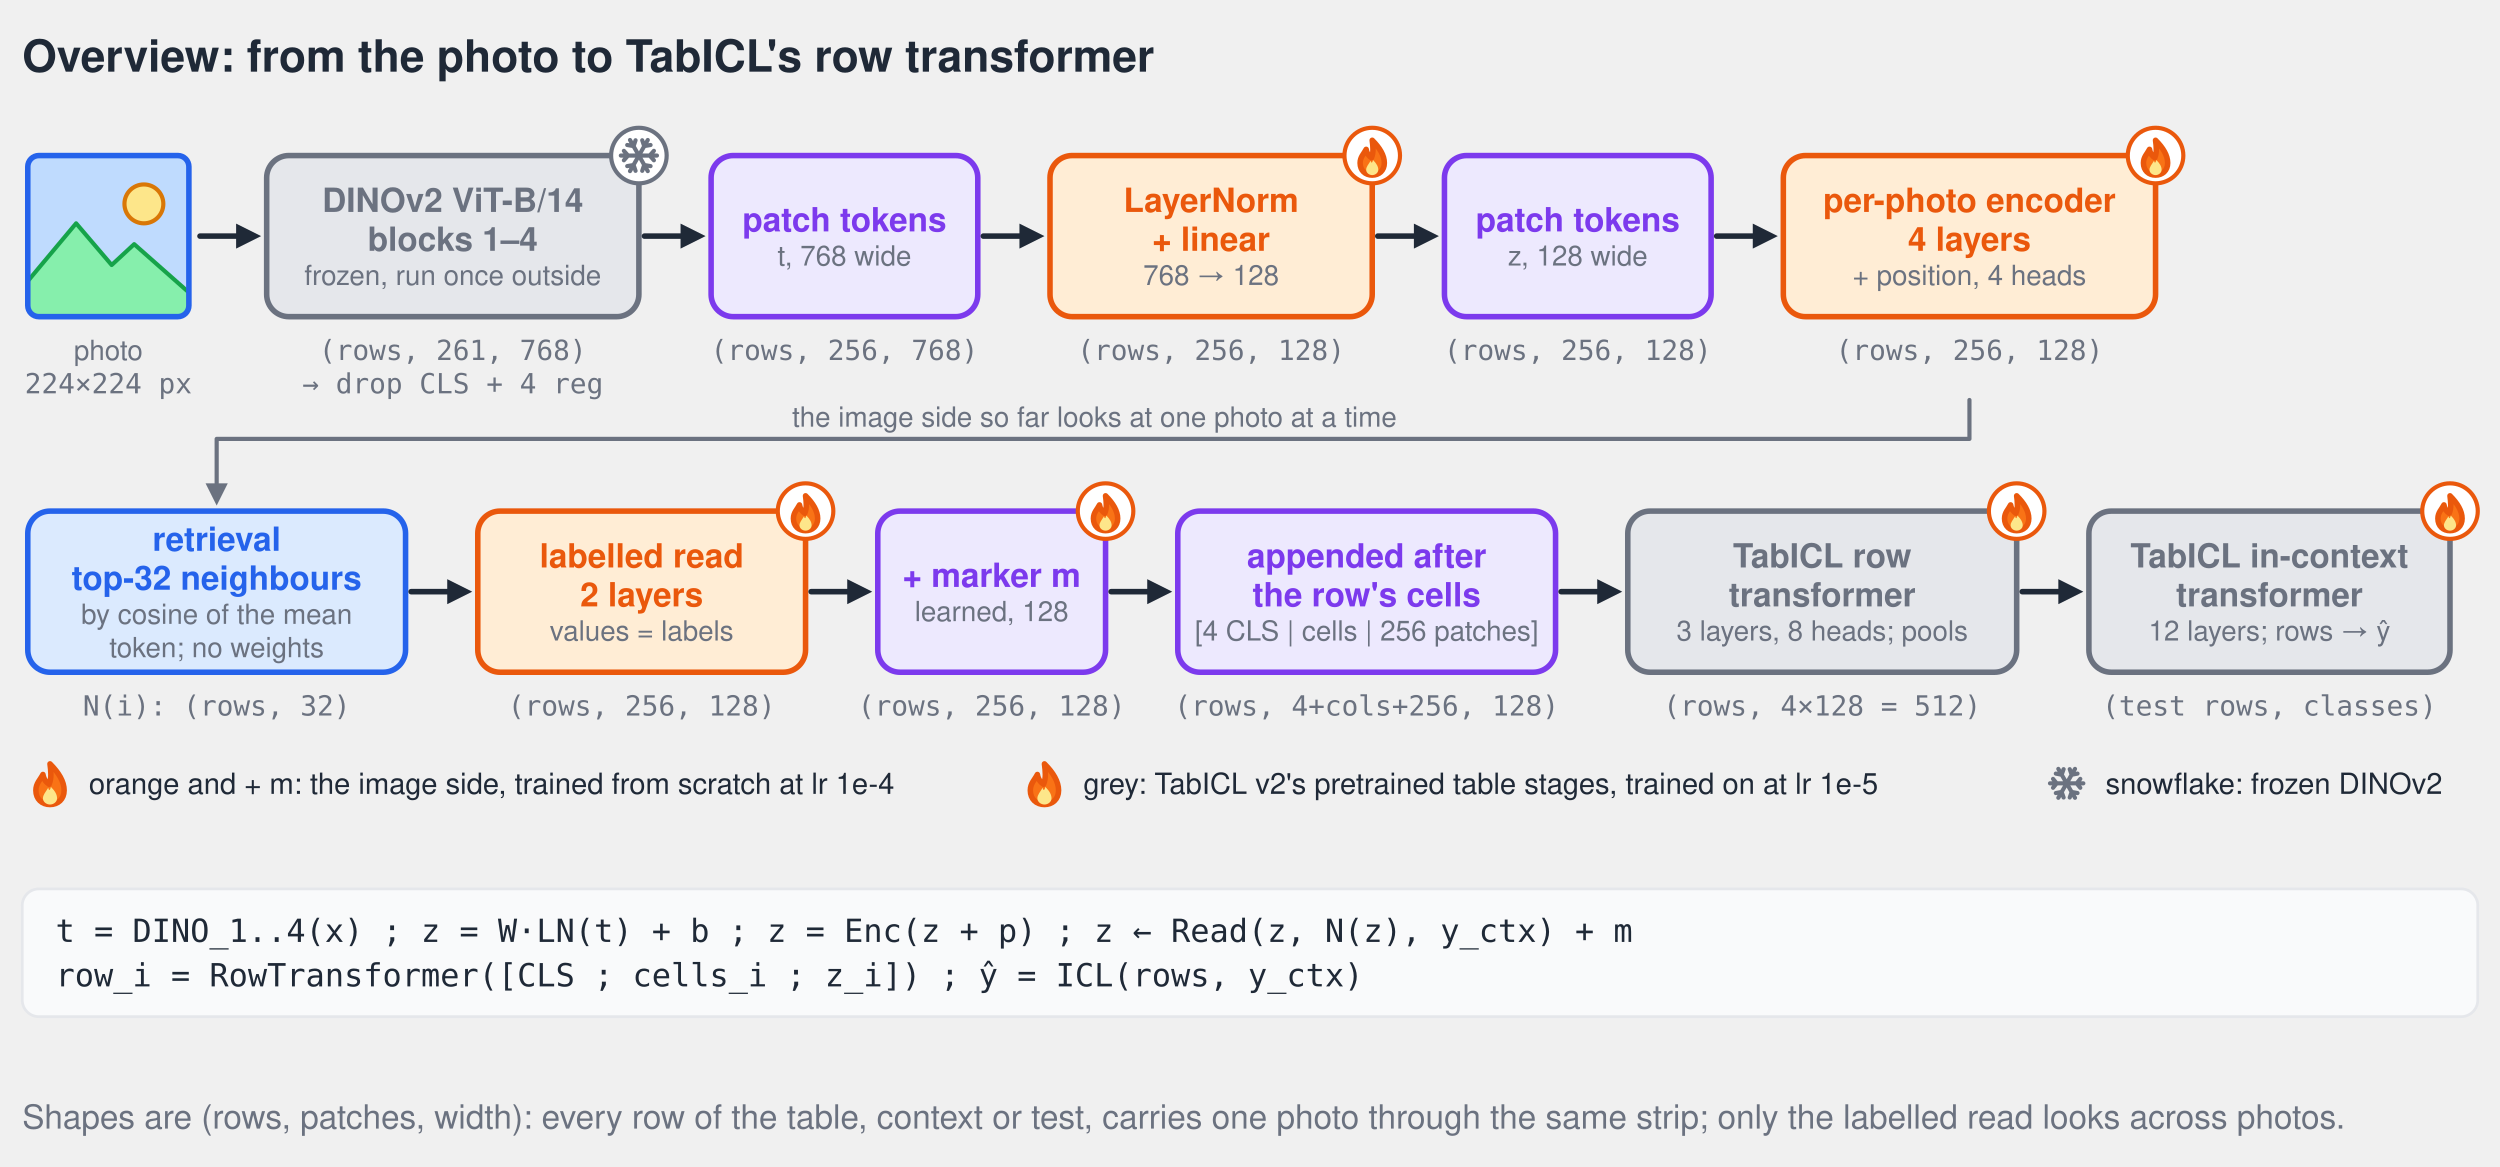
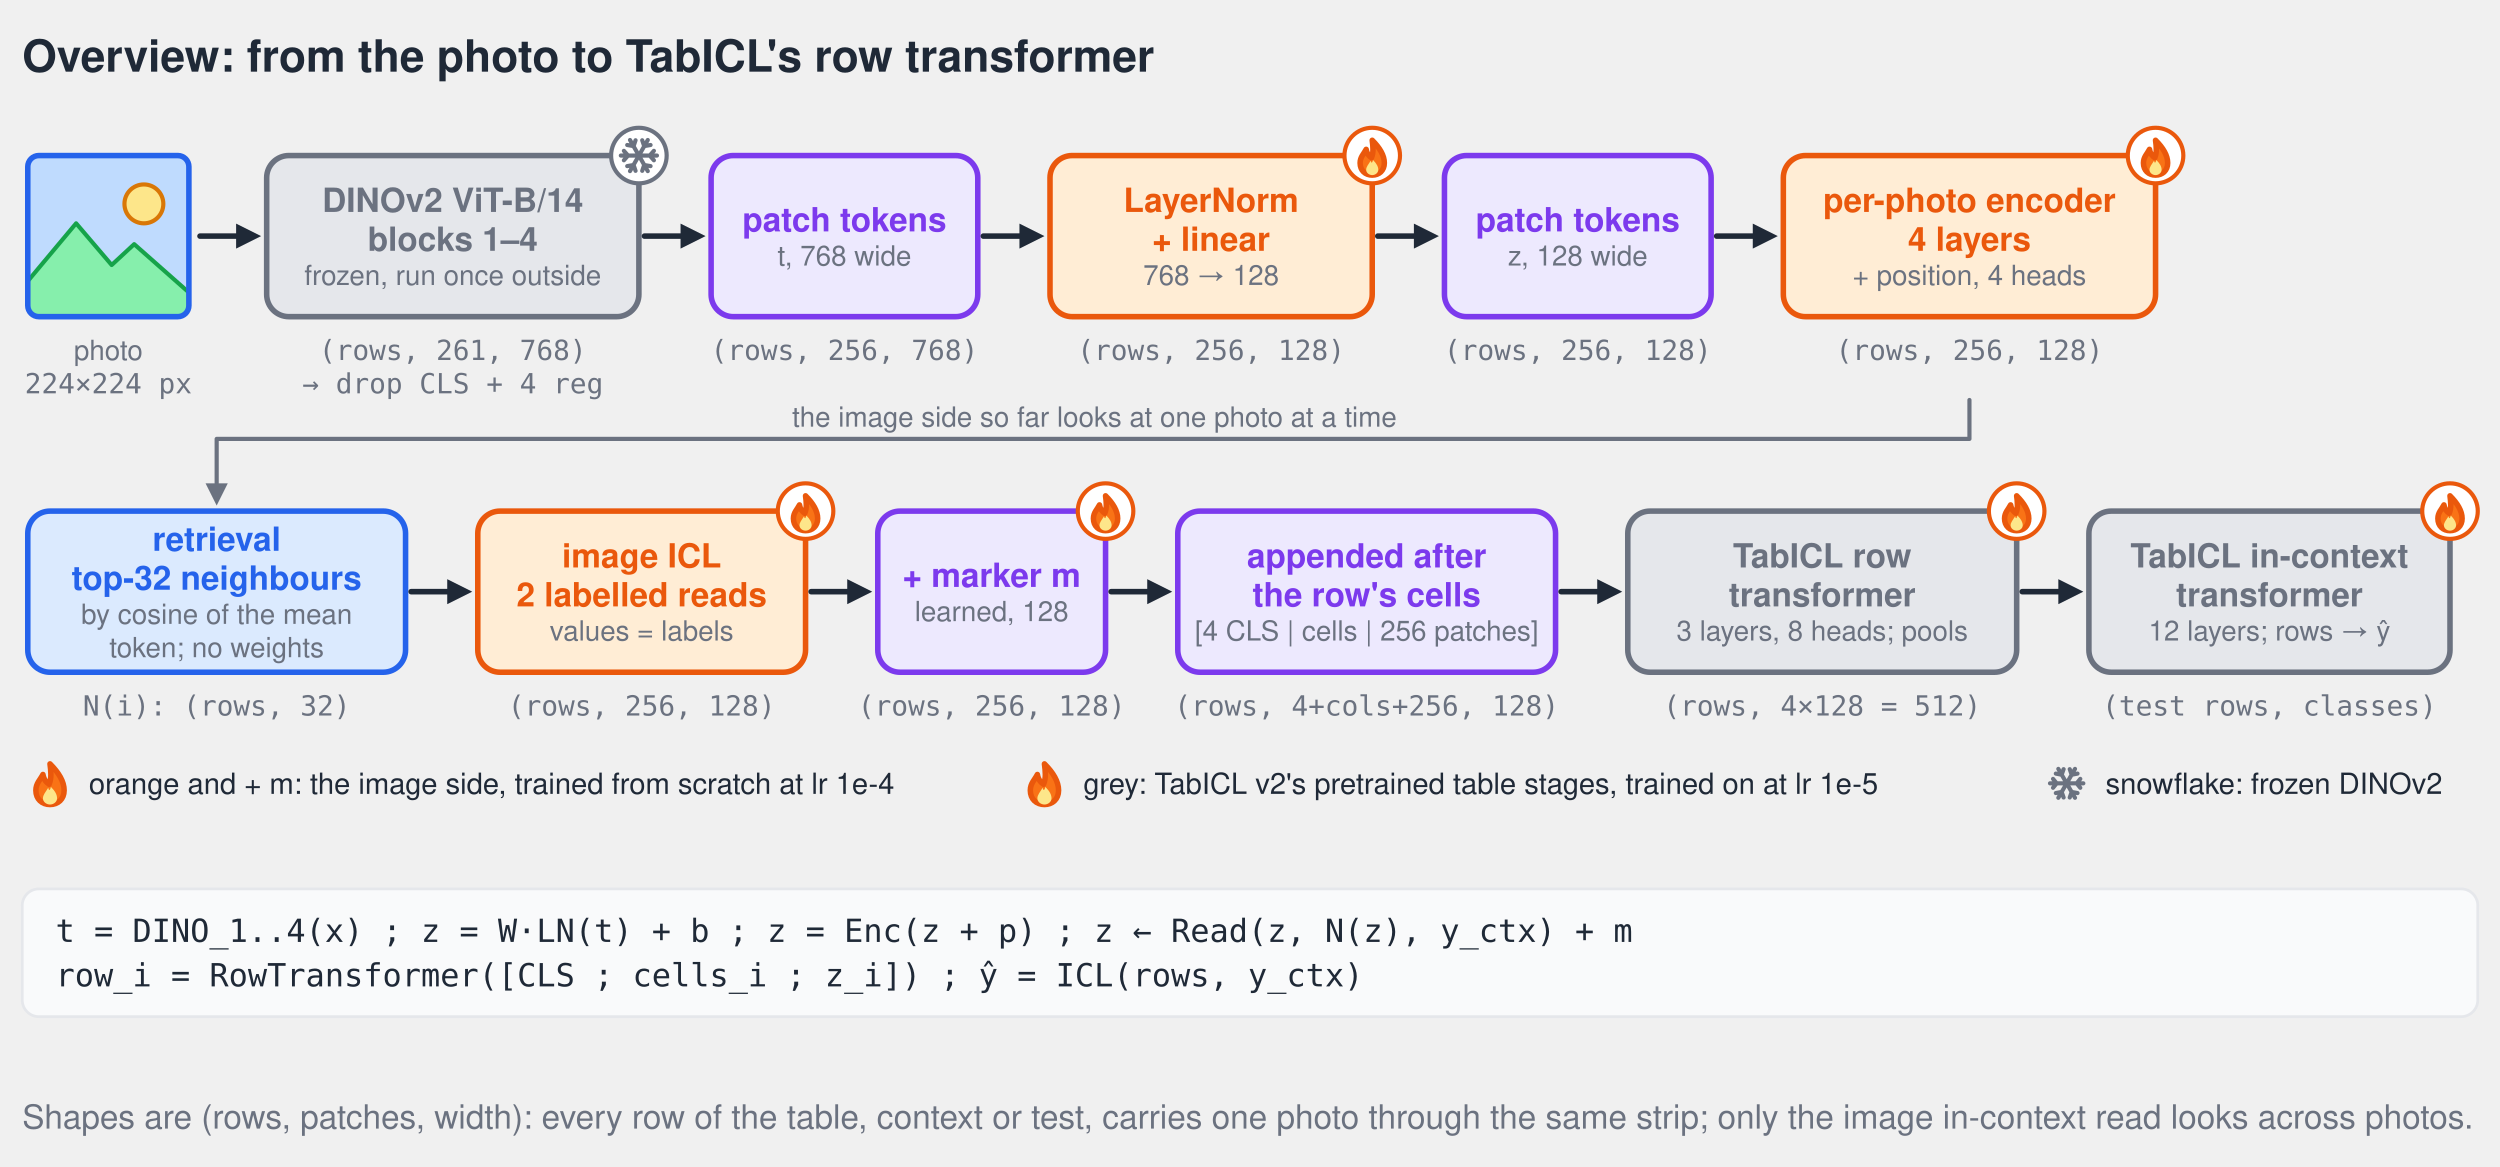
<svg xmlns="http://www.w3.org/2000/svg" viewBox="0 0 900 420" width="900" height="420" font-family="Helvetica, Arial, sans-serif" font-size="13" fill="#1F2937" stroke-linecap="round" stroke-linejoin="round">
  <g transform="translate(8 8)">
    <text x="0.0" y="17.8" font-size="16" fill="#1F2937" text-anchor="start" font-weight="bold">Overview: from the photo to TabICL's row transformer</text>
    <clipPath id="co2x48x58x58">
      <rect x="2.0" y="48.0" width="58.0" height="58.0" rx="4" />
    </clipPath>
    <g clip-path="url(#co2x48x58x58)">
      <rect x="2.0" y="48.0" width="58.0" height="58.0" fill="#BFDBFE" />
      <circle cx="43.8" cy="65.4" r="7.0" fill="#FDE68A" stroke="#D97706" stroke-width="1.5" />
      <path d="M2.0,93.2 L19.4,72.4 L32.2,87.4 L40.3,79.9 L60.0,97.3 L60.0,106.0 L2.0,106.0 Z" fill="#86EFAC" stroke="#16A34A" stroke-width="1.5" />
    </g>
    <rect x="2.0" y="48.0" width="58.0" height="58.0" rx="4" fill="none" stroke="#2563EB" stroke-width="2" />
    <text x="31.0" y="121.6" font-size="10" fill="#6B7280" text-anchor="middle">photo</text>
    <text x="31.0" y="133.6" font-size="10" fill="#6B7280" text-anchor="middle" font-family="Menlo, Consolas, 'DejaVu Sans Mono', monospace">224×224 px</text>
    <line x1="64.0" y1="77.0" x2="79.2" y2="77.0" stroke="#1F2937" stroke-width="2" />
    <polygon points="86.0,77.0 77.0,81.5 77.0,72.5" fill="#1F2937" stroke="none" />
    <rect x="88.0" y="48.0" width="134.0" height="58.0" rx="8" fill="#E5E7EB" stroke="#6B7280" stroke-width="2" />
    <text x="155.0" y="68.3" font-size="12" fill="#6B7280" text-anchor="middle" font-weight="bold">DINOv2 ViT-B/14</text>
    <text x="155.0" y="82.3" font-size="12" fill="#6B7280" text-anchor="middle" font-weight="bold">blocks 1–4</text>
    <text x="155.0" y="94.6" font-size="10" fill="#6B7280" text-anchor="middle">frozen, run once outside</text>
    <circle cx="222.0" cy="48.0" r="10" fill="#FFFFFF" stroke="#6B7280" stroke-width="1.5" />
    <path d="M222.0,48.0 L228.5,48.0 M225.9,48.0 L227.4,46.3 M225.9,48.0 L227.4,49.7 M222.0,48.0 L225.2,53.6 M223.9,51.4 L226.2,51.8 M223.9,51.4 L223.2,53.5 M222.0,48.0 L218.8,53.6 M220.1,51.4 L220.8,53.5 M220.1,51.4 L217.8,51.8 M222.0,48.0 L215.5,48.0 M218.1,48.0 L216.6,49.7 M218.1,48.0 L216.6,46.3 M222.0,48.0 L218.8,42.4 M220.1,44.6 L217.8,44.2 M220.1,44.6 L220.8,42.5 M222.0,48.0 L225.2,42.4 M223.9,44.6 L223.2,42.5 M223.9,44.6 L226.2,44.2" fill="none" stroke="#6B7280" stroke-width="1.5" />
    <text x="155.0" y="121.6" font-size="10" fill="#6B7280" text-anchor="middle" font-family="Menlo, Consolas, 'DejaVu Sans Mono', monospace">(rows, 261, 768)</text>
    <text x="155.0" y="133.6" font-size="10" fill="#6B7280" text-anchor="middle" font-family="Menlo, Consolas, 'DejaVu Sans Mono', monospace">→ drop CLS + 4 reg</text>
    <line x1="224.0" y1="77.0" x2="239.2" y2="77.0" stroke="#1F2937" stroke-width="2" />
    <polygon points="246.0,77.0 237.0,81.5 237.0,72.5" fill="#1F2937" stroke="none" />
    <rect x="248.0" y="48.0" width="96.0" height="58.0" rx="8" fill="#EDE9FE" stroke="#7C3AED" stroke-width="2" />
    <text x="296.0" y="75.3" font-size="12" fill="#7C3AED" text-anchor="middle" font-weight="bold">patch tokens</text>
    <text x="296.0" y="87.6" font-size="10" fill="#6B7280" text-anchor="middle">t, 768 wide</text>
    <text x="296.0" y="121.6" font-size="10" fill="#6B7280" text-anchor="middle" font-family="Menlo, Consolas, 'DejaVu Sans Mono', monospace">(rows, 256, 768)</text>
    <line x1="346.0" y1="77.0" x2="361.2" y2="77.0" stroke="#1F2937" stroke-width="2" />
    <polygon points="368.0,77.0 359.0,81.5 359.0,72.5" fill="#1F2937" stroke="none" />
    <rect x="370.0" y="48.0" width="116.0" height="58.0" rx="8" fill="#FFEDD5" stroke="#EA580C" stroke-width="2" />
    <text x="428.0" y="68.3" font-size="12" fill="#EA580C" text-anchor="middle" font-weight="bold">LayerNorm</text>
    <text x="428.0" y="82.3" font-size="12" fill="#EA580C" text-anchor="middle" font-weight="bold">+ linear</text>
    <text x="428.0" y="94.6" font-size="10" fill="#6B7280" text-anchor="middle">768 → 128</text>
    <circle cx="486.0" cy="48.0" r="10" fill="#FFFFFF" stroke="#EA580C" stroke-width="1.5" />
    <path transform="translate(486.0 48.5) scale(0.545)" d="M0,-11 C5,-6 8,-1 8,4 C8,9 4.5,12 0,12 C-4.5,12 -8,9 -8,4 C-8,0 -5.5,-2 -4,-5 C-3.5,-2 -2,-0.5 -0.5,0.5 C1,-3 0.5,-7 0,-11 Z" fill="#F97316" stroke="#EA580C" stroke-width="3.67" />
    <path transform="translate(486.0 48.5) scale(0.545)" d="M0.5,2 C3,4.5 4,6.5 4,8.5 C4,10.5 2,12 0,12 C-2,12 -4,10.5 -4,8.5 C-4,6.5 -2.5,5 -1,2.5 C-0.8,4 0,4.5 0.5,2 Z" fill="#FDE68A" stroke="none" />
    <text x="428.0" y="121.6" font-size="10" fill="#6B7280" text-anchor="middle" font-family="Menlo, Consolas, 'DejaVu Sans Mono', monospace">(rows, 256, 128)</text>
    <line x1="488.0" y1="77.0" x2="503.2" y2="77.0" stroke="#1F2937" stroke-width="2" />
    <polygon points="510.0,77.0 501.0,81.5 501.0,72.5" fill="#1F2937" stroke="none" />
    <rect x="512.0" y="48.0" width="96.0" height="58.0" rx="8" fill="#EDE9FE" stroke="#7C3AED" stroke-width="2" />
    <text x="560.0" y="75.3" font-size="12" fill="#7C3AED" text-anchor="middle" font-weight="bold">patch tokens</text>
    <text x="560.0" y="87.6" font-size="10" fill="#6B7280" text-anchor="middle">z, 128 wide</text>
    <text x="560.0" y="121.6" font-size="10" fill="#6B7280" text-anchor="middle" font-family="Menlo, Consolas, 'DejaVu Sans Mono', monospace">(rows, 256, 128)</text>
    <line x1="610.0" y1="77.0" x2="625.2" y2="77.0" stroke="#1F2937" stroke-width="2" />
    <polygon points="632.0,77.0 623.0,81.5 623.0,72.5" fill="#1F2937" stroke="none" />
    <rect x="634.0" y="48.0" width="134.0" height="58.0" rx="8" fill="#FFEDD5" stroke="#EA580C" stroke-width="2" />
    <text x="701.0" y="68.3" font-size="12" fill="#EA580C" text-anchor="middle" font-weight="bold">per-photo encoder</text>
    <text x="701.0" y="82.3" font-size="12" fill="#EA580C" text-anchor="middle" font-weight="bold">4 layers</text>
    <text x="701.0" y="94.6" font-size="10" fill="#6B7280" text-anchor="middle">+ position, 4 heads</text>
    <circle cx="768.0" cy="48.0" r="10" fill="#FFFFFF" stroke="#EA580C" stroke-width="1.5" />
    <path transform="translate(768.0 48.5) scale(0.545)" d="M0,-11 C5,-6 8,-1 8,4 C8,9 4.5,12 0,12 C-4.5,12 -8,9 -8,4 C-8,0 -5.5,-2 -4,-5 C-3.5,-2 -2,-0.5 -0.5,0.5 C1,-3 0.5,-7 0,-11 Z" fill="#F97316" stroke="#EA580C" stroke-width="3.67" />
    <path transform="translate(768.0 48.5) scale(0.545)" d="M0.5,2 C3,4.5 4,6.5 4,8.5 C4,10.5 2,12 0,12 C-2,12 -4,10.5 -4,8.5 C-4,6.5 -2.5,5 -1,2.5 C-0.8,4 0,4.5 0.5,2 Z" fill="#FDE68A" stroke="none" />
    <text x="701.0" y="121.6" font-size="10" fill="#6B7280" text-anchor="middle" font-family="Menlo, Consolas, 'DejaVu Sans Mono', monospace">(rows, 256, 128)</text>
    <path d="M701,136 V150 H70 V166" fill="none" stroke="#6B7280" stroke-width="1.5" />
    <polygon points="70.0,174.0 66.0,166.0 74.0,166.0" fill="#6B7280" stroke="none" />
    <text x="386.0" y="145.6" font-size="10" fill="#6B7280" text-anchor="middle">the image side so far looks at one photo at a time</text>
    <rect x="2.0" y="176.0" width="136.0" height="58.0" rx="8" fill="#DBEAFE" stroke="#2563EB" stroke-width="2" />
    <text x="70.0" y="190.3" font-size="12" fill="#2563EB" text-anchor="middle" font-weight="bold">retrieval</text>
    <text x="70.0" y="204.3" font-size="12" fill="#2563EB" text-anchor="middle" font-weight="bold">top-32 neighbours</text>
    <text x="70.0" y="216.6" font-size="10" fill="#6B7280" text-anchor="middle">by cosine of the mean</text>
    <text x="70.0" y="228.6" font-size="10" fill="#6B7280" text-anchor="middle">token; no weights</text>
    <text x="70.0" y="249.6" font-size="10" fill="#6B7280" text-anchor="middle" font-family="Menlo, Consolas, 'DejaVu Sans Mono', monospace">N(i): (rows, 32)</text>
    <line x1="140.0" y1="205.0" x2="155.2" y2="205.0" stroke="#1F2937" stroke-width="2" />
    <polygon points="162.0,205.0 153.0,209.5 153.0,200.5" fill="#1F2937" stroke="none" />
    <rect x="164.0" y="176.0" width="118.0" height="58.0" rx="8" fill="#FFEDD5" stroke="#EA580C" stroke-width="2" />
-     <text x="223.0" y="196.3" font-size="12" fill="#EA580C" text-anchor="middle" font-weight="bold">labelled read</text>
-     <text x="223.0" y="210.3" font-size="12" fill="#EA580C" text-anchor="middle" font-weight="bold">2 layers</text>
+     <text x="223.0" y="196.3" font-size="12" fill="#EA580C" text-anchor="middle" font-weight="bold">image ICL</text>
+     <text x="223.0" y="210.3" font-size="12" fill="#EA580C" text-anchor="middle" font-weight="bold">2 labelled reads</text>
    <text x="223.0" y="222.6" font-size="10" fill="#6B7280" text-anchor="middle">values = labels</text>
    <circle cx="282.0" cy="176.0" r="10" fill="#FFFFFF" stroke="#EA580C" stroke-width="1.5" />
    <path transform="translate(282.0 176.5) scale(0.545)" d="M0,-11 C5,-6 8,-1 8,4 C8,9 4.5,12 0,12 C-4.5,12 -8,9 -8,4 C-8,0 -5.5,-2 -4,-5 C-3.5,-2 -2,-0.5 -0.5,0.5 C1,-3 0.5,-7 0,-11 Z" fill="#F97316" stroke="#EA580C" stroke-width="3.67" />
    <path transform="translate(282.0 176.5) scale(0.545)" d="M0.5,2 C3,4.5 4,6.5 4,8.5 C4,10.5 2,12 0,12 C-2,12 -4,10.5 -4,8.5 C-4,6.5 -2.5,5 -1,2.5 C-0.8,4 0,4.5 0.5,2 Z" fill="#FDE68A" stroke="none" />
    <text x="223.0" y="249.6" font-size="10" fill="#6B7280" text-anchor="middle" font-family="Menlo, Consolas, 'DejaVu Sans Mono', monospace">(rows, 256, 128)</text>
    <line x1="284.0" y1="205.0" x2="299.2" y2="205.0" stroke="#1F2937" stroke-width="2" />
    <polygon points="306.0,205.0 297.0,209.5 297.0,200.5" fill="#1F2937" stroke="none" />
    <rect x="308.0" y="176.0" width="82.0" height="58.0" rx="8" fill="#EDE9FE" stroke="#7C3AED" stroke-width="2" />
    <text x="349.0" y="203.3" font-size="12" fill="#7C3AED" text-anchor="middle" font-weight="bold">+ marker m</text>
    <text x="349.0" y="215.6" font-size="10" fill="#6B7280" text-anchor="middle">learned, 128</text>
    <circle cx="390.0" cy="176.0" r="10" fill="#FFFFFF" stroke="#EA580C" stroke-width="1.5" />
    <path transform="translate(390.0 176.5) scale(0.545)" d="M0,-11 C5,-6 8,-1 8,4 C8,9 4.5,12 0,12 C-4.5,12 -8,9 -8,4 C-8,0 -5.5,-2 -4,-5 C-3.5,-2 -2,-0.5 -0.5,0.5 C1,-3 0.5,-7 0,-11 Z" fill="#F97316" stroke="#EA580C" stroke-width="3.67" />
    <path transform="translate(390.0 176.5) scale(0.545)" d="M0.5,2 C3,4.5 4,6.5 4,8.5 C4,10.5 2,12 0,12 C-2,12 -4,10.5 -4,8.5 C-4,6.5 -2.5,5 -1,2.5 C-0.8,4 0,4.5 0.5,2 Z" fill="#FDE68A" stroke="none" />
    <text x="349.0" y="249.6" font-size="10" fill="#6B7280" text-anchor="middle" font-family="Menlo, Consolas, 'DejaVu Sans Mono', monospace">(rows, 256, 128)</text>
    <line x1="392.0" y1="205.0" x2="407.2" y2="205.0" stroke="#1F2937" stroke-width="2" />
    <polygon points="414.0,205.0 405.0,209.5 405.0,200.5" fill="#1F2937" stroke="none" />
    <rect x="416.0" y="176.0" width="136.0" height="58.0" rx="8" fill="#EDE9FE" stroke="#7C3AED" stroke-width="2" />
    <text x="484.0" y="196.3" font-size="12" fill="#7C3AED" text-anchor="middle" font-weight="bold">appended after</text>
    <text x="484.0" y="210.3" font-size="12" fill="#7C3AED" text-anchor="middle" font-weight="bold">the row's cells</text>
    <text x="484.0" y="222.6" font-size="10" fill="#6B7280" text-anchor="middle">[4 CLS | cells | 256 patches]</text>
    <text x="484.0" y="249.6" font-size="10" fill="#6B7280" text-anchor="middle" font-family="Menlo, Consolas, 'DejaVu Sans Mono', monospace">(rows, 4+cols+256, 128)</text>
    <line x1="554.0" y1="205.0" x2="569.2" y2="205.0" stroke="#1F2937" stroke-width="2" />
    <polygon points="576.0,205.0 567.0,209.5 567.0,200.5" fill="#1F2937" stroke="none" />
    <rect x="578.0" y="176.0" width="140.0" height="58.0" rx="8" fill="#E5E7EB" stroke="#6B7280" stroke-width="2" />
    <text x="648.0" y="196.3" font-size="12" fill="#6B7280" text-anchor="middle" font-weight="bold">TabICL row</text>
    <text x="648.0" y="210.3" font-size="12" fill="#6B7280" text-anchor="middle" font-weight="bold">transformer</text>
    <text x="648.0" y="222.6" font-size="10" fill="#6B7280" text-anchor="middle">3 layers, 8 heads; pools</text>
    <circle cx="718.0" cy="176.0" r="10" fill="#FFFFFF" stroke="#EA580C" stroke-width="1.5" />
    <path transform="translate(718.0 176.5) scale(0.545)" d="M0,-11 C5,-6 8,-1 8,4 C8,9 4.5,12 0,12 C-4.5,12 -8,9 -8,4 C-8,0 -5.5,-2 -4,-5 C-3.5,-2 -2,-0.5 -0.5,0.5 C1,-3 0.5,-7 0,-11 Z" fill="#F97316" stroke="#EA580C" stroke-width="3.67" />
    <path transform="translate(718.0 176.5) scale(0.545)" d="M0.5,2 C3,4.5 4,6.5 4,8.5 C4,10.5 2,12 0,12 C-2,12 -4,10.5 -4,8.5 C-4,6.5 -2.5,5 -1,2.5 C-0.8,4 0,4.5 0.5,2 Z" fill="#FDE68A" stroke="none" />
    <text x="648.0" y="249.6" font-size="10" fill="#6B7280" text-anchor="middle" font-family="Menlo, Consolas, 'DejaVu Sans Mono', monospace">(rows, 4×128 = 512)</text>
    <line x1="720.0" y1="205.0" x2="735.2" y2="205.0" stroke="#1F2937" stroke-width="2" />
    <polygon points="742.0,205.0 733.0,209.5 733.0,200.5" fill="#1F2937" stroke="none" />
    <rect x="744.0" y="176.0" width="130.0" height="58.0" rx="8" fill="#E5E7EB" stroke="#6B7280" stroke-width="2" />
    <text x="809.0" y="196.3" font-size="12" fill="#6B7280" text-anchor="middle" font-weight="bold">TabICL in-context</text>
    <text x="809.0" y="210.3" font-size="12" fill="#6B7280" text-anchor="middle" font-weight="bold">transformer</text>
    <text x="809.0" y="222.6" font-size="10" fill="#6B7280" text-anchor="middle">12 layers; rows → ŷ</text>
    <circle cx="874.0" cy="176.0" r="10" fill="#FFFFFF" stroke="#EA580C" stroke-width="1.5" />
    <path transform="translate(874.0 176.5) scale(0.545)" d="M0,-11 C5,-6 8,-1 8,4 C8,9 4.5,12 0,12 C-4.5,12 -8,9 -8,4 C-8,0 -5.5,-2 -4,-5 C-3.5,-2 -2,-0.5 -0.5,0.5 C1,-3 0.5,-7 0,-11 Z" fill="#F97316" stroke="#EA580C" stroke-width="3.67" />
    <path transform="translate(874.0 176.5) scale(0.545)" d="M0.5,2 C3,4.5 4,6.5 4,8.5 C4,10.5 2,12 0,12 C-2,12 -4,10.5 -4,8.5 C-4,6.5 -2.5,5 -1,2.5 C-0.8,4 0,4.5 0.5,2 Z" fill="#FDE68A" stroke="none" />
    <text x="809.0" y="249.6" font-size="10" fill="#6B7280" text-anchor="middle" font-family="Menlo, Consolas, 'DejaVu Sans Mono', monospace">(test rows, classes)</text>
    <path transform="translate(10.0 274.0) scale(0.636)" d="M0,-11 C5,-6 8,-1 8,4 C8,9 4.5,12 0,12 C-4.5,12 -8,9 -8,4 C-8,0 -5.5,-2 -4,-5 C-3.5,-2 -2,-0.5 -0.5,0.5 C1,-3 0.5,-7 0,-11 Z" fill="#F97316" stroke="#EA580C" stroke-width="3.14" />
    <path transform="translate(10.0 274.0) scale(0.636)" d="M0.5,2 C3,4.5 4,6.5 4,8.5 C4,10.5 2,12 0,12 C-2,12 -4,10.5 -4,8.5 C-4,6.5 -2.5,5 -1,2.5 C-0.8,4 0,4.5 0.5,2 Z" fill="#FDE68A" stroke="none" />
    <text x="24.0" y="277.8" font-size="10.5" fill="#1F2937" text-anchor="start">orange and + m: the image side, trained from scratch at lr 1e-4</text>
    <path transform="translate(368.0 274.0) scale(0.636)" d="M0,-11 C5,-6 8,-1 8,4 C8,9 4.5,12 0,12 C-4.5,12 -8,9 -8,4 C-8,0 -5.5,-2 -4,-5 C-3.5,-2 -2,-0.5 -0.5,0.5 C1,-3 0.5,-7 0,-11 Z" fill="#F97316" stroke="#EA580C" stroke-width="3.14" />
    <path transform="translate(368.0 274.0) scale(0.636)" d="M0.5,2 C3,4.5 4,6.5 4,8.5 C4,10.5 2,12 0,12 C-2,12 -4,10.5 -4,8.5 C-4,6.5 -2.5,5 -1,2.5 C-0.8,4 0,4.5 0.5,2 Z" fill="#FDE68A" stroke="none" />
    <text x="382.0" y="277.8" font-size="10.5" fill="#1F2937" text-anchor="start">grey: TabICL v2's pretrained table stages, trained on at lr 1e-5</text>
    <path d="M736.0,274.0 L742.0,274.0 M739.6,274.0 L740.9,272.4 M739.6,274.0 L740.9,275.6 M736.0,274.0 L739.0,279.2 M737.8,277.1 L739.9,277.5 M737.8,277.1 L737.1,279.1 M736.0,274.0 L733.0,279.2 M734.2,277.1 L734.9,279.1 M734.2,277.1 L732.1,277.5 M736.0,274.0 L730.0,274.0 M732.4,274.0 L731.1,275.6 M732.4,274.0 L731.1,272.4 M736.0,274.0 L733.0,268.8 M734.2,270.9 L732.1,270.5 M734.2,270.9 L734.9,268.9 M736.0,274.0 L739.0,268.8 M737.8,270.9 L737.1,268.9 M737.8,270.9 L739.9,270.5" fill="none" stroke="#6B7280" stroke-width="1.5" />
    <text x="750.0" y="277.8" font-size="10.5" fill="#1F2937" text-anchor="start">snowflake: frozen DINOv2</text>
    <rect x="0.0" y="312.0" width="884.0" height="46.0" rx="6" fill="#F9FAFB" stroke="#E5E7EB" stroke-width="1" />
    <text x="12.0" y="331.1" font-size="11.5" fill="#1F2937" text-anchor="start" font-family="Menlo, Consolas, 'DejaVu Sans Mono', monospace">t = DINO_1..4(x) ;   z = W·LN(t) + b ;   z = Enc(z + p) ;   z ← Read(z, N(z), y_ctx) + m</text>
    <text x="12.0" y="347.1" font-size="11.5" fill="#1F2937" text-anchor="start" font-family="Menlo, Consolas, 'DejaVu Sans Mono', monospace">row_i = RowTransformer([CLS ; cells_i ; z_i]) ;   ŷ = ICL(rows, y_ctx)</text>
-     <text x="0.0" y="398.3" font-size="12" fill="#6B7280" text-anchor="start">Shapes are (rows, patches, width): every row of the table, context or test, carries one photo through the same strip; only the labelled read looks across photos.</text>
+     <text x="0.0" y="398.3" font-size="12" fill="#6B7280" text-anchor="start">Shapes are (rows, patches, width): every row of the table, context or test, carries one photo through the same strip; only the image in-context read looks across photos.</text>
  </g>
</svg>
